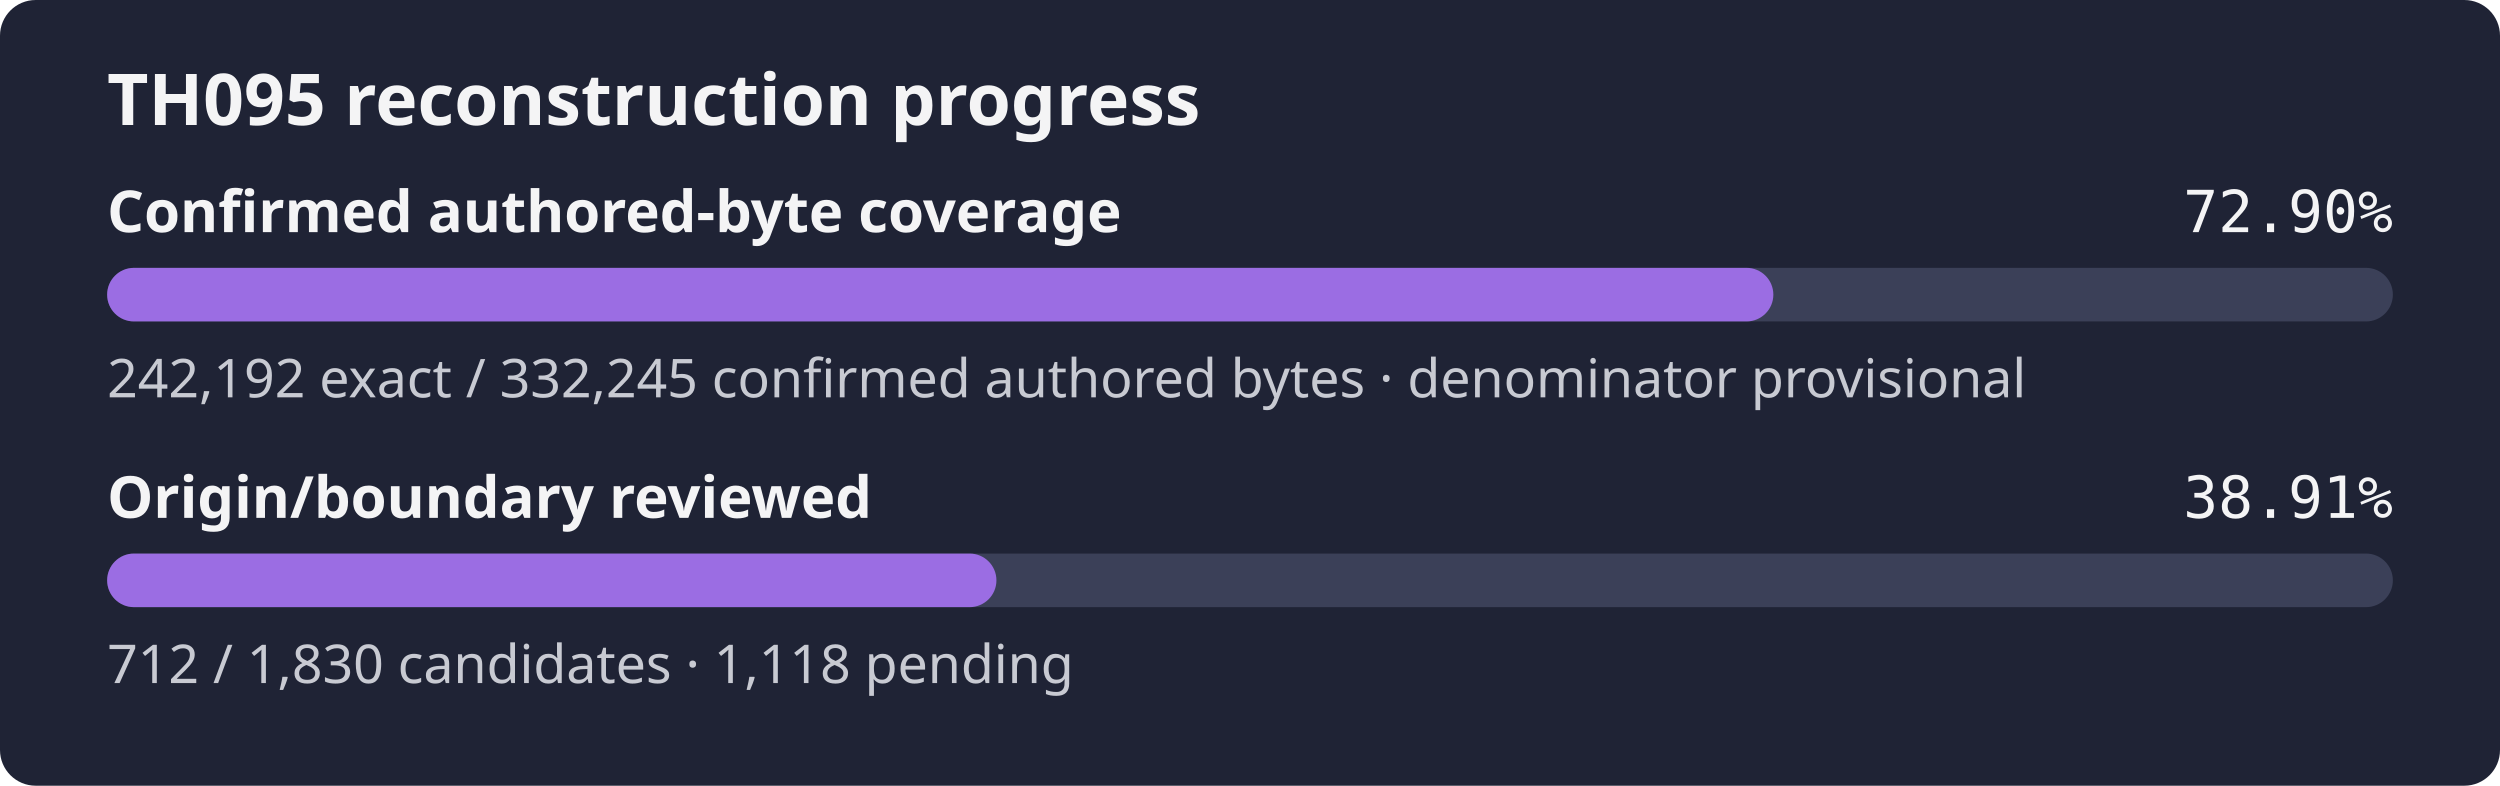
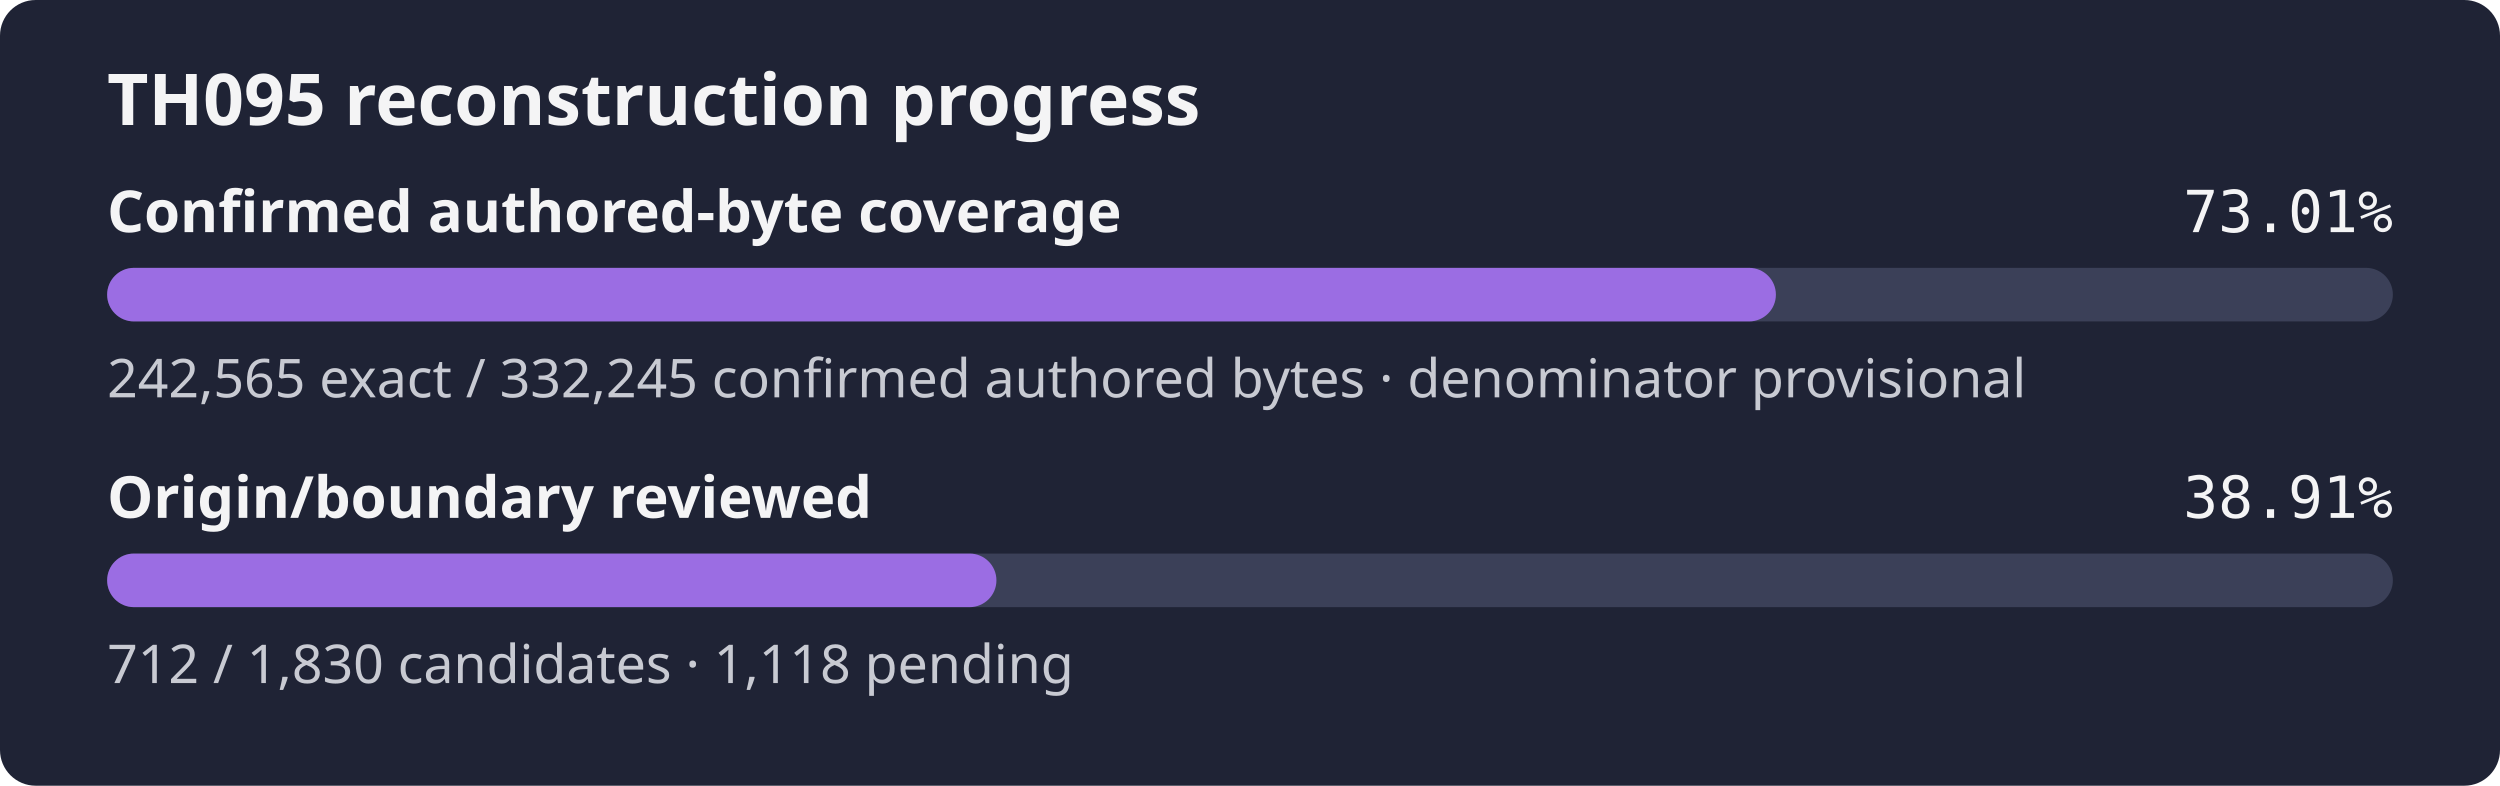
- <svg xmlns="http://www.w3.org/2000/svg" width="560" height="176" role="img" aria-label="TH095 reconstruction progress: 72.90% of the confirmed authored-byte set is exact, origin review 38.91%">
+ <svg xmlns="http://www.w3.org/2000/svg" width="560" height="176" role="img" aria-label="TH095 reconstruction progress: 73.01% of the confirmed authored-byte set is exact, origin review 38.91%">
  <rect width="560" height="176" rx="8" fill="#1f2335" />
  <text x="24" y="28" fill="#f4f4f5" font-family="sans-serif" font-size="16" font-weight="600">TH095 reconstruction progress</text>
  <text x="24" y="52" fill="#f4f4f5" font-family="sans-serif" font-size="13" font-weight="600">Confirmed authored-byte coverage</text>
-   <text x="536" y="52" fill="#f4f4f5" text-anchor="end" font-family="monospace" font-size="13">72.90%</text>
+   <text x="536" y="52" fill="#f4f4f5" text-anchor="end" font-family="monospace" font-size="13">73.01%</text>
  <rect x="24" y="60" width="512" height="12" rx="6" fill="#3b4058" />
-   <rect x="24" y="60" width="373.23" height="12" rx="6" fill="#9b6de3" />
-   <text x="24" y="89" fill="#c8cad2" font-family="sans-serif" font-size="12">242,192 exact / 332,245 confirmed authored bytes · denominator provisional</text>
+   <rect x="24" y="60" width="373.80" height="12" rx="6" fill="#9b6de3" />
+   <text x="24" y="89" fill="#c8cad2" font-family="sans-serif" font-size="12">242,565 exact / 332,245 confirmed authored bytes · denominator provisional</text>
  <text x="24" y="116" fill="#f4f4f5" font-family="sans-serif" font-size="13" font-weight="600">Origin/boundary reviewed</text>
  <text x="536" y="116" fill="#f4f4f5" text-anchor="end" font-family="monospace" font-size="13">38.91%</text>
  <rect x="24" y="124" width="512" height="12" rx="6" fill="#3b4058" />
  <rect x="24" y="124" width="199.20" height="12" rx="6" fill="#9b6de3" />
  <text x="24" y="153" fill="#c8cad2" font-family="sans-serif" font-size="12">712 / 1,830 candidates · 1,118 pending</text>
</svg>
